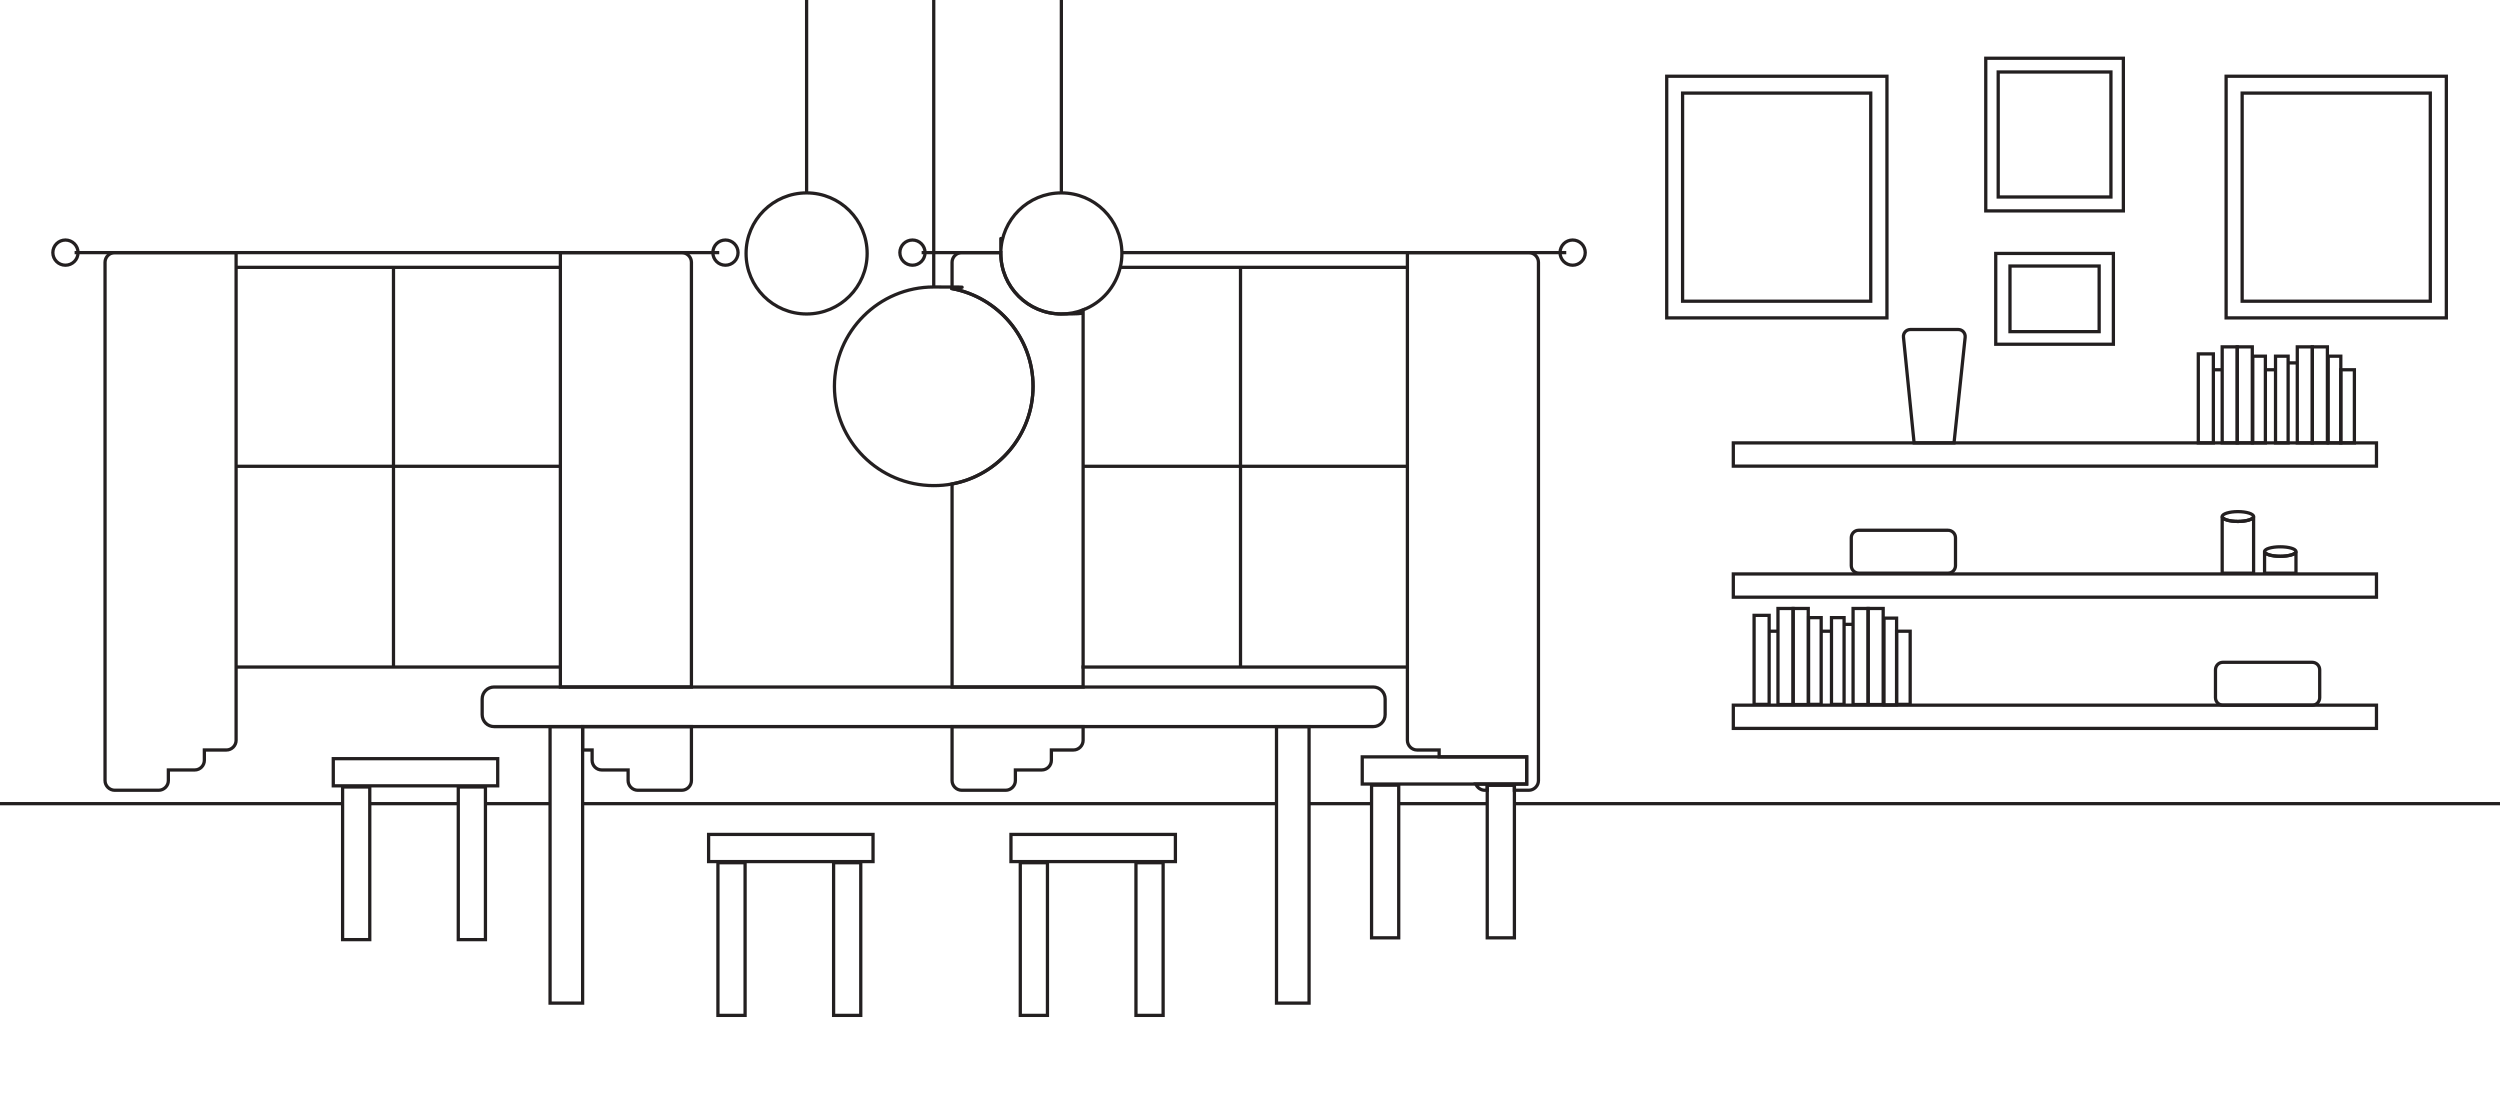
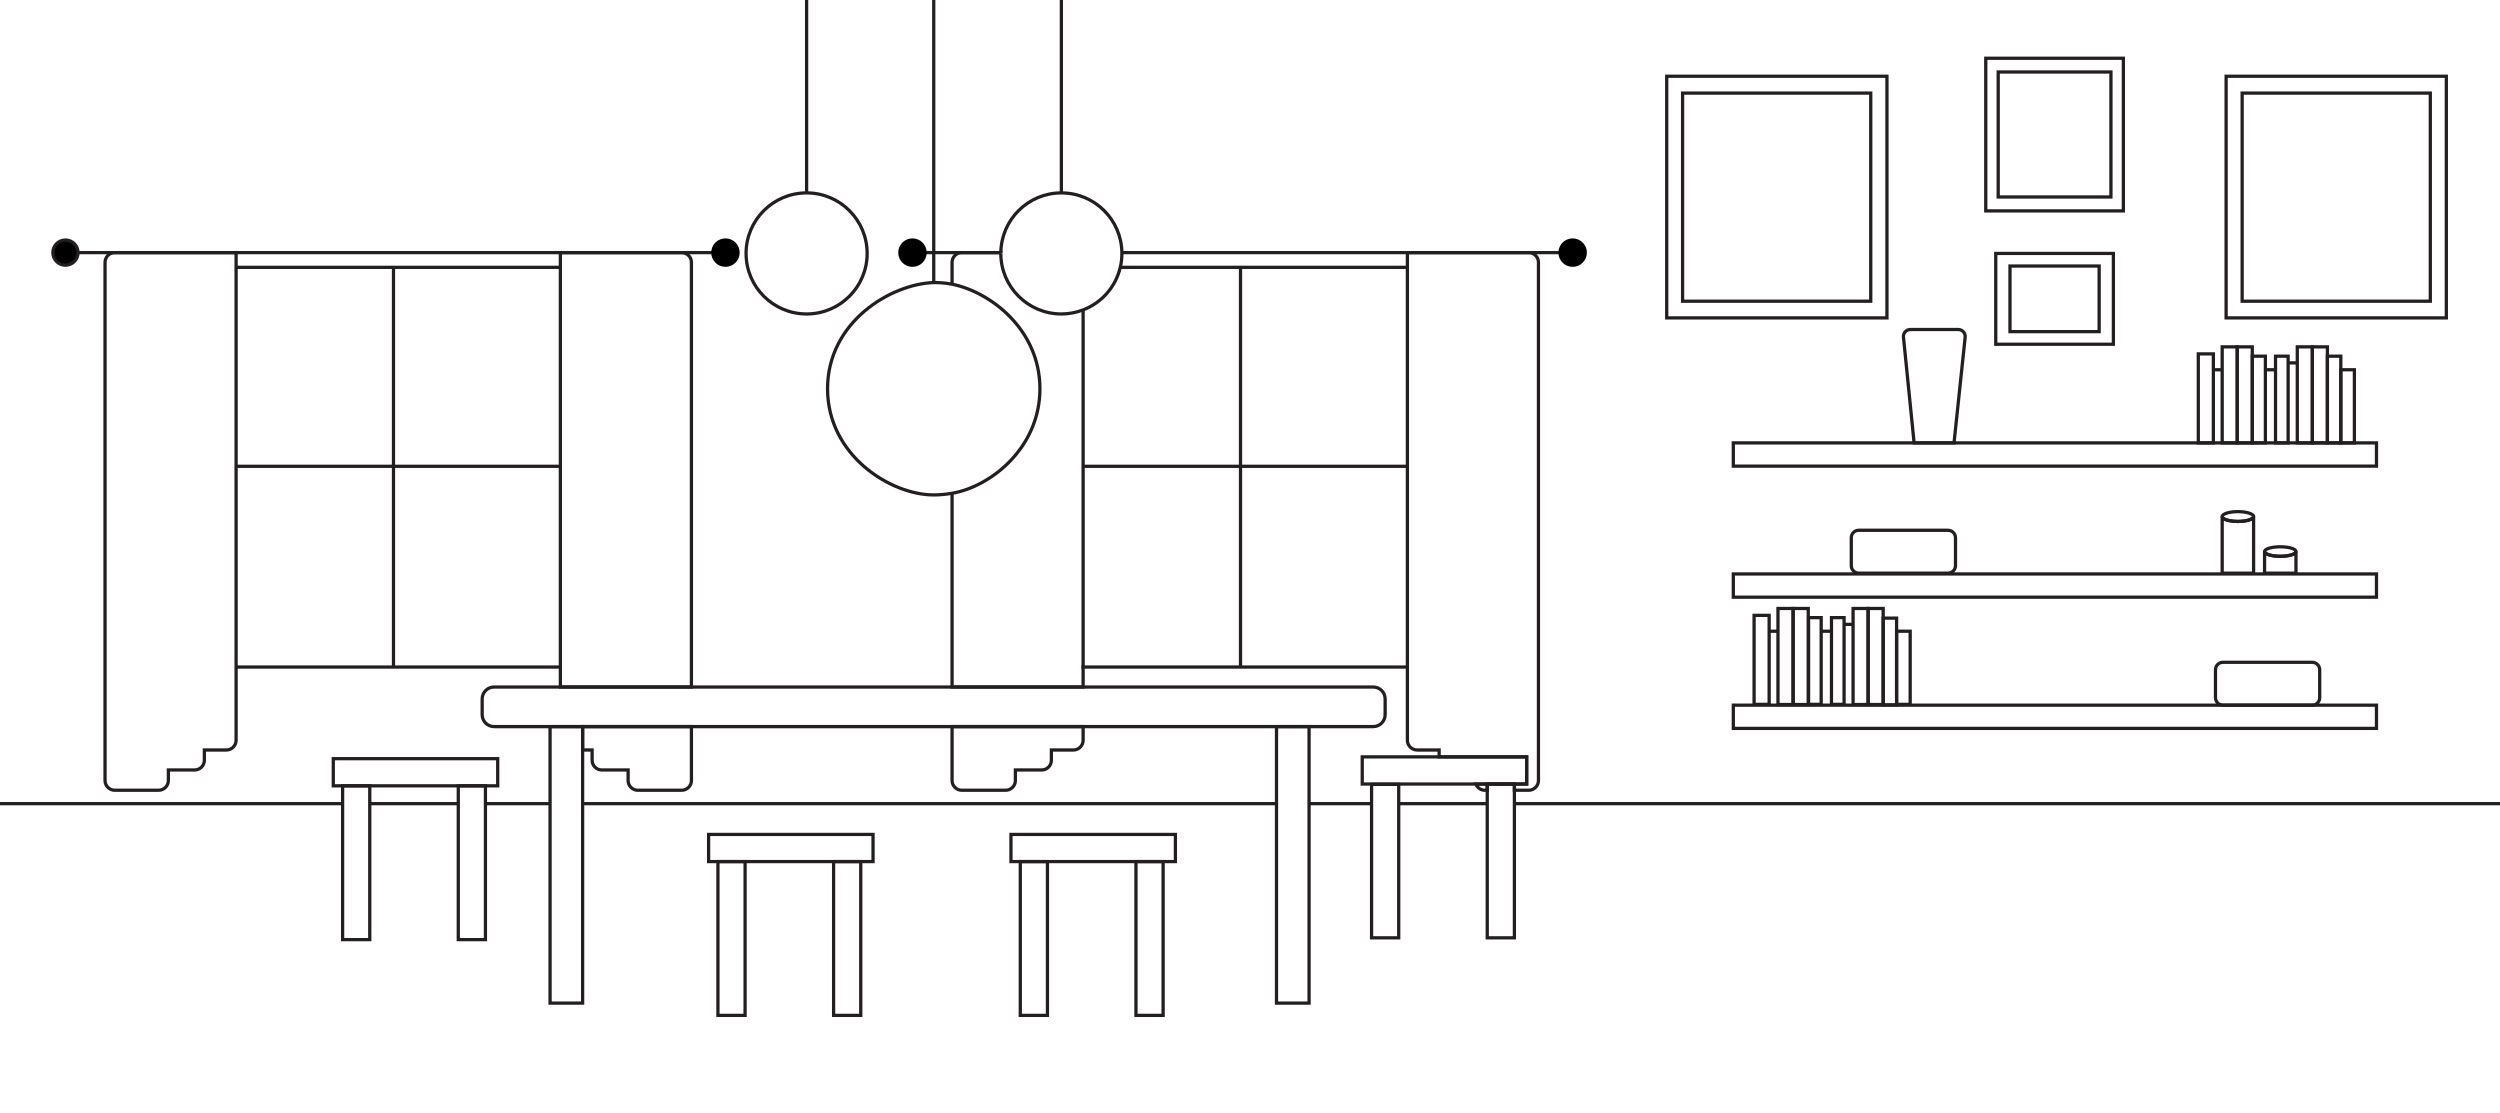
- <svg xmlns="http://www.w3.org/2000/svg" id="Layer_1" data-name="Layer 1" width="1528" height="680" version="1.1" viewBox="0 0 1528 680">
+ <svg xmlns="http://www.w3.org/2000/svg" id="Layer_1" data-name="Layer 1" version="1.1" viewBox="0 0 1528 680">
  <defs>
    <style>
      .cls-1 {
        fill: none;
+       }
+ 
+       .cls-1, .cls-2 {
        stroke: #231f20;
+       }
+ 
+       .cls-1, .cls-2, .cls-3 {
        stroke-width: 2px;
+       }
+ 
+       .cls-2, .cls-3 {
+         fill: #000;
+       }
+ 
+       .cls-3 {
+         stroke: #000;
      }
    </style>
  </defs>
  <g id="Floor_line" data-name="Floor line">
    <line class="cls-1" x1="280.1" y1="491.2" x2="226" y2="491.2" />
    <line class="cls-1" x1="336.2" y1="491.2" x2="296.7" y2="491.2" />
    <line class="cls-1" x1="780.2" y1="491.2" x2="356.1" y2="491.2" />
    <line class="cls-1" x1="838.3" y1="491.2" x2="800.1" y2="491.2" />
    <line class="cls-1" x1="909" y1="491.2" x2="854.9" y2="491.2" />
    <line class="cls-1" x1="1528" y1="491.2" x2="925.6" y2="491.2" />
    <line class="cls-1" x1="209.4" y1="491.2" y2="491.2" />
  </g>
  <line class="cls-1" x1="144.3" y1="407.7" x2="342.9" y2="407.7" />
  <line class="cls-1" x1="661" y1="407.7" x2="859.6" y2="407.7" />
  <g>
-     <line class="cls-1" x1="45.6" y1="154.4" x2="439.6" y2="154.4" />
-     <circle class="cls-1" cx="40" cy="154.4" r="7.7" />
-     <circle class="cls-1" cx="443.4" cy="154.4" r="7.7" />
+     <line class="cls-1" x1="45.6" y1="154.4" x2="435.7" y2="154.4" />
+     <circle class="cls-2" cx="40" cy="154.4" r="7.7" />
+     <circle class="cls-3" cx="443.4" cy="154.4" r="7.7" />
    <path class="cls-1" d="M144.3,154.4v298.1c0,3.2-2.7,5.9-5.9,5.9h-13.5v6.3c0,3.2-2.6,5.9-5.9,5.9h-16.1v6.5c0,3.2-2.7,5.9-5.9,5.9h-26.9c-3.2,0-5.9-2.7-5.9-5.9V160.3c0-3.2,2.7-5.9,5.9-5.9h74.2Z" />
    <path class="cls-1" d="M422.6,160.3v259.6h-80.1V154.4h74.2c3.2,0,5.9,2.7,5.9,5.9h0Z" />
    <path class="cls-1" d="M422.6,444.1v33c0,3.2-2.7,5.9-5.9,5.9h-26.9c-3.2,0-5.9-2.7-5.9-5.9v-6.5h-16.1c-3.3,0-5.9-2.7-5.9-5.9v-6.3h-5.8v-14.3h66.5,0Z" />
    <line class="cls-1" x1="144.3" y1="163.4" x2="342.9" y2="163.4" />
    <line class="cls-1" x1="144.3" y1="285" x2="342.9" y2="285" />
    <line class="cls-1" x1="240.5" y1="163.4" x2="240.5" y2="407.7" />
  </g>
  <line class="cls-1" x1="957.3" y1="154.4" x2="685.7" y2="154.4" />
-   <polyline class="cls-1" points="611.7 154.4 587.8 154.4 563.3 154.4" />
-   <circle class="cls-1" cx="557.7" cy="154.4" r="7.7" />
-   <circle class="cls-1" cx="961.2" cy="154.4" r="7.7" />
-   <path class="cls-1" d="M662,189.4v230.5h-80.1v-124.1c28.2-5.2,49.5-30,49.5-59.7s-21.3-54.4-49.5-59.7v-16.1c0-3.2,2.7-5.9,5.9-5.9h23.9v.5c0,20.4,16.6,37,37,37s9.2-.9,13.3-2.5h0Z" />
+   <polyline class="cls-1" points="611.7 154.4 588.8 154.4 565.4 154.4" />
+   <circle class="cls-3" cx="557.7" cy="154.4" r="7.7" />
+   <circle class="cls-3" cx="961.2" cy="154.4" r="7.7" />
+   <path class="cls-1" d="M581.9,173.7v-13.4c0-3.2,2.7-5.9,5.9-5.9h23.9v.5" />
+   <polyline class="cls-1" points="662 189.4 662 419.9 581.9 419.9 581.9 301.5" />
  <path class="cls-1" d="M581.9,444.1h80.1v8.4c0,3.2-2.7,5.9-5.9,5.9h-13.5v6.3c0,3.2-2.6,5.9-5.9,5.9h-16.1v6.5c0,3.2-2.7,5.9-5.9,5.9h-26.9c-3.2,0-5.9-2.7-5.9-5.9v-33h0Z" />
-   <path class="cls-1" d="M940.3,160.3v316.8c0,3.2-2.7,5.9-5.9,5.9h-8.8v-3.1h-16.6v3.1h-1.5c-2.5,0-4.6-1.6-5.5-3.8h31.1v-16.6h-53.5v-4.2h-13.5c-3.2,0-5.9-2.7-5.9-5.9V154.4h74.2c3.2,0,5.9,2.7,5.9,5.9h0Z" />
+   <path class="cls-1" d="M940.3,160.3v316.8c0,3.2-2.7,5.9-5.9,5.9h-8.8v-3.8h-16.6v3.8h-1.5c-2.5,0-4.6-1.6-5.5-3.8h31.1v-16.6h-53.5v-4.2h-13.5c-3.2,0-5.9-2.7-5.9-5.9V154.4h74.2c3.2,0,5.9,2.7,5.9,5.9h0Z" />
  <line class="cls-1" x1="860.6" y1="163.4" x2="684.7" y2="163.4" />
  <line class="cls-1" x1="662" y1="285" x2="860.6" y2="285" />
  <line class="cls-1" x1="758.2" y1="163.4" x2="758.2" y2="407.7" />
  <g>
-     <rect class="cls-1" x="209.4" y="481" width="16.6" height="93.3" />
-     <rect class="cls-1" x="280.1" y="481" width="16.6" height="93.3" />
+     <rect class="cls-1" x="209.4" y="480.3" width="16.6" height="94" />
+     <rect class="cls-1" x="280.1" y="480.3" width="16.6" height="94" />
    <rect class="cls-1" x="203.7" y="463.7" width="100.5" height="16.6" />
  </g>
  <g>
-     <rect class="cls-1" x="438.8" y="527.3" width="16.6" height="93.3" />
-     <rect class="cls-1" x="509.5" y="527.3" width="16.6" height="93.3" />
+     <rect class="cls-1" x="438.8" y="526.6" width="16.6" height="94" />
+     <rect class="cls-1" x="509.5" y="526.6" width="16.6" height="94" />
    <rect class="cls-1" x="433.1" y="510" width="100.5" height="16.6" />
  </g>
  <g>
-     <rect class="cls-1" x="623.6" y="527.3" width="16.6" height="93.3" />
-     <rect class="cls-1" x="694.3" y="527.3" width="16.6" height="93.3" />
+     <rect class="cls-1" x="623.6" y="526.6" width="16.6" height="94" />
+     <rect class="cls-1" x="694.3" y="526.6" width="16.6" height="94" />
    <rect class="cls-1" x="617.9" y="510" width="100.5" height="16.6" />
  </g>
-   <rect class="cls-1" x="838.3" y="479.9" width="16.6" height="93.3" />
-   <rect class="cls-1" x="909" y="479.9" width="16.6" height="93.3" />
+   <rect class="cls-1" x="838.3" y="479.4" width="16.6" height="93.8" />
+   <rect class="cls-1" x="909" y="479.2" width="16.6" height="94" />
  <rect class="cls-1" x="832.6" y="462.6" width="100.5" height="16.6" />
  <rect class="cls-1" x="294.7" y="419.9" width="551.9" height="24.2" rx="7.3" ry="7.3" />
  <rect class="cls-1" x="336.2" y="444.1" width="19.9" height="169" />
  <rect class="cls-1" x="780.2" y="444.1" width="19.9" height="169" />
  <circle class="cls-1" cx="493" cy="154.9" r="37" />
-   <path class="cls-1" d="M685.7,154.9c0,2.9-.3,5.8-1,8.5-2.8,12-11.4,21.7-22.7,26-4.1,1.6-8.6,2.5-13.3,2.5-20.4,0-37-16.6-37-37s0-.3,0-.5c.3-20.2,16.7-36.5,37-36.5s36.7,16.3,37,36.5v.5Z" />
-   <path class="cls-1" d="M631.4,236.1c0,29.7-21.3,54.4-49.5,59.7-3.6.7-7.4,1-11.2,1-33.5,0-60.7-27.2-60.7-60.7s27.2-60.7,60.7-60.7,7.6.3,11.2,1c28.2,5.2,49.5,30,49.5,59.7h0Z" />
+   <path class="cls-1" d="M611.7,154.4c.3-20.2,16.7-36.5,37-36.5s36.7,16.3,37,36.5v.5c0,2.9-.3,5.8-1,8.5-2.8,12-11.4,21.7-22.7,26-4.1,1.6-8.6,2.5-13.3,2.5-20.4,0-37-16.6-37-37" />
  <line class="cls-1" x1="493" y1="117.9" x2="493" />
-   <line class="cls-1" x1="570.7" y1="175.4" x2="570.7" />
+   <line class="cls-1" x1="570.7" y1="172.4" x2="570.7" />
+   <path class="cls-1" d="M581.9,173.7c23.7,4.8,53.7,27.9,53.7,63.9,0,36-29.9,59.8-53.7,63.9-3.6.6-7.4,1-11.2,1-26.3,0-64.9-24.1-64.9-64.9,0-40.8,38.6-64,64.9-64.9,1.9,0,6,0,11.2,1Z" />
  <line class="cls-1" x1="648.7" y1="117.9" x2="648.7" />
  <rect class="cls-1" x="1028.4" y="56.9" width="115" height="127.2" />
  <rect class="cls-1" x="1018.7" y="46.6" width="134.6" height="147.7" />
  <rect class="cls-1" x="1370.4" y="56.9" width="115" height="127.2" />
  <rect class="cls-1" x="1360.6" y="46.6" width="134.6" height="147.7" />
  <rect class="cls-1" x="1221.3" y="44" width="68.9" height="76.4" />
  <rect class="cls-1" x="1213.7" y="35.6" width="84.1" height="93.3" />
  <g>
    <rect class="cls-1" x="1219.8" y="154.9" width="71.9" height="55.5" />
    <rect class="cls-1" x="1228.5" y="162.6" width="54.5" height="40.1" />
  </g>
  <rect class="cls-1" x="1059.4" y="270.7" width="393.1" height="14.2" />
  <rect class="cls-1" x="1059.4" y="350.8" width="393.1" height="14.2" />
  <rect class="cls-1" x="1059.4" y="431" width="393.1" height="14.2" />
  <g>
    <rect class="cls-1" x="1343.6" y="216.3" width="9.2" height="54.4" />
    <rect class="cls-1" x="1358.2" y="212" width="9.2" height="58.7" />
    <rect class="cls-1" x="1367.4" y="212" width="9.2" height="58.7" />
    <rect class="cls-1" x="1404.1" y="212" width="9.2" height="58.7" />
    <rect class="cls-1" x="1413.3" y="212" width="9.2" height="58.7" />
-     <rect class="cls-1" x="1376.9" y="217.7" width="7.7" height="53" />
+     <rect class="cls-1" x="1376.6" y="217.7" width="8" height="53" />
    <rect class="cls-1" x="1390.8" y="217.7" width="7.7" height="53" />
-     <rect class="cls-1" x="1423" y="217.7" width="7.7" height="53" />
+     <rect class="cls-1" x="1422.5" y="217.7" width="8.2" height="53" />
    <line class="cls-1" x1="1352.9" y1="226" x2="1358.2" y2="226" />
    <line class="cls-1" x1="1384.6" y1="226" x2="1390" y2="226" />
    <line class="cls-1" x1="1398.8" y1="221.8" x2="1404.2" y2="221.8" />
    <rect class="cls-1" x="1430.7" y="226" width="8.3" height="44.7" />
  </g>
  <g>
    <rect class="cls-1" x="1072.1" y="376.1" width="9.2" height="54.4" />
    <rect class="cls-1" x="1086.7" y="371.9" width="9.2" height="58.7" />
    <rect class="cls-1" x="1096" y="371.9" width="9.2" height="58.7" />
    <rect class="cls-1" x="1132.6" y="371.9" width="9.2" height="58.7" />
    <rect class="cls-1" x="1141.8" y="371.9" width="9.2" height="58.7" />
    <rect class="cls-1" x="1105.4" y="377.5" width="7.7" height="53" />
    <rect class="cls-1" x="1119.4" y="377.5" width="7.7" height="53" />
-     <rect class="cls-1" x="1151.5" y="377.8" width="7.7" height="53" />
+     <rect class="cls-1" x="1151" y="377.8" width="8.2" height="53" />
    <line class="cls-1" x1="1081.4" y1="385.8" x2="1086.7" y2="385.8" />
    <line class="cls-1" x1="1113.1" y1="385.8" x2="1118.5" y2="385.8" />
    <line class="cls-1" x1="1127.3" y1="381.6" x2="1132.7" y2="381.6" />
    <rect class="cls-1" x="1159.2" y="385.8" width="8.3" height="44.7" />
  </g>
  <path class="cls-1" d="M1190.7,350.3h-54.6c-2.5,0-4.6-2-4.6-4.6v-17c0-2.5,2-4.6,4.5-4.6h54.6c2.5,0,4.6,2,4.6,4.6v17c0,2.5-2,4.6-4.5,4.6Z" />
  <path class="cls-1" d="M1413.3,431h-54.6c-2.5,0-4.6-2-4.6-4.6v-17c0-2.5,2-4.6,4.5-4.6h54.6c2.5,0,4.6,2,4.6,4.6v17c0,2.5-2,4.6-4.5,4.6Z" />
  <path class="cls-1" d="M1377.4,315.7v34.6h-19.2v-34.6c0,1.7,4.3,3,9.6,3s9.6-1.4,9.6-3Z" />
  <path class="cls-1" d="M1403.3,337.1v13.2h-19.2v-13.2c0,1.6,4.3,2.9,9.6,2.9s9.6-1.3,9.6-2.9Z" />
  <path class="cls-1" d="M1377.4,315.7c0,1.7-4.3,3-9.6,3s-9.6-1.4-9.6-3,4.3-3,9.6-3,9.6,1.4,9.6,3Z" />
  <path class="cls-1" d="M1403.3,337.1c0,1.6-4.3,2.9-9.6,2.9s-9.6-1.3-9.6-2.9,4.3-2.9,9.6-2.9,9.6,1.3,9.6,2.9Z" />
  <path class="cls-1" d="M1194.3,270.7h-24.4l-6.5-64.6c-.3-2.5,1.7-4.7,4.2-4.7h29.3c2.5,0,4.5,2.2,4.2,4.8l-6.8,64.5h0Z" />
</svg>
